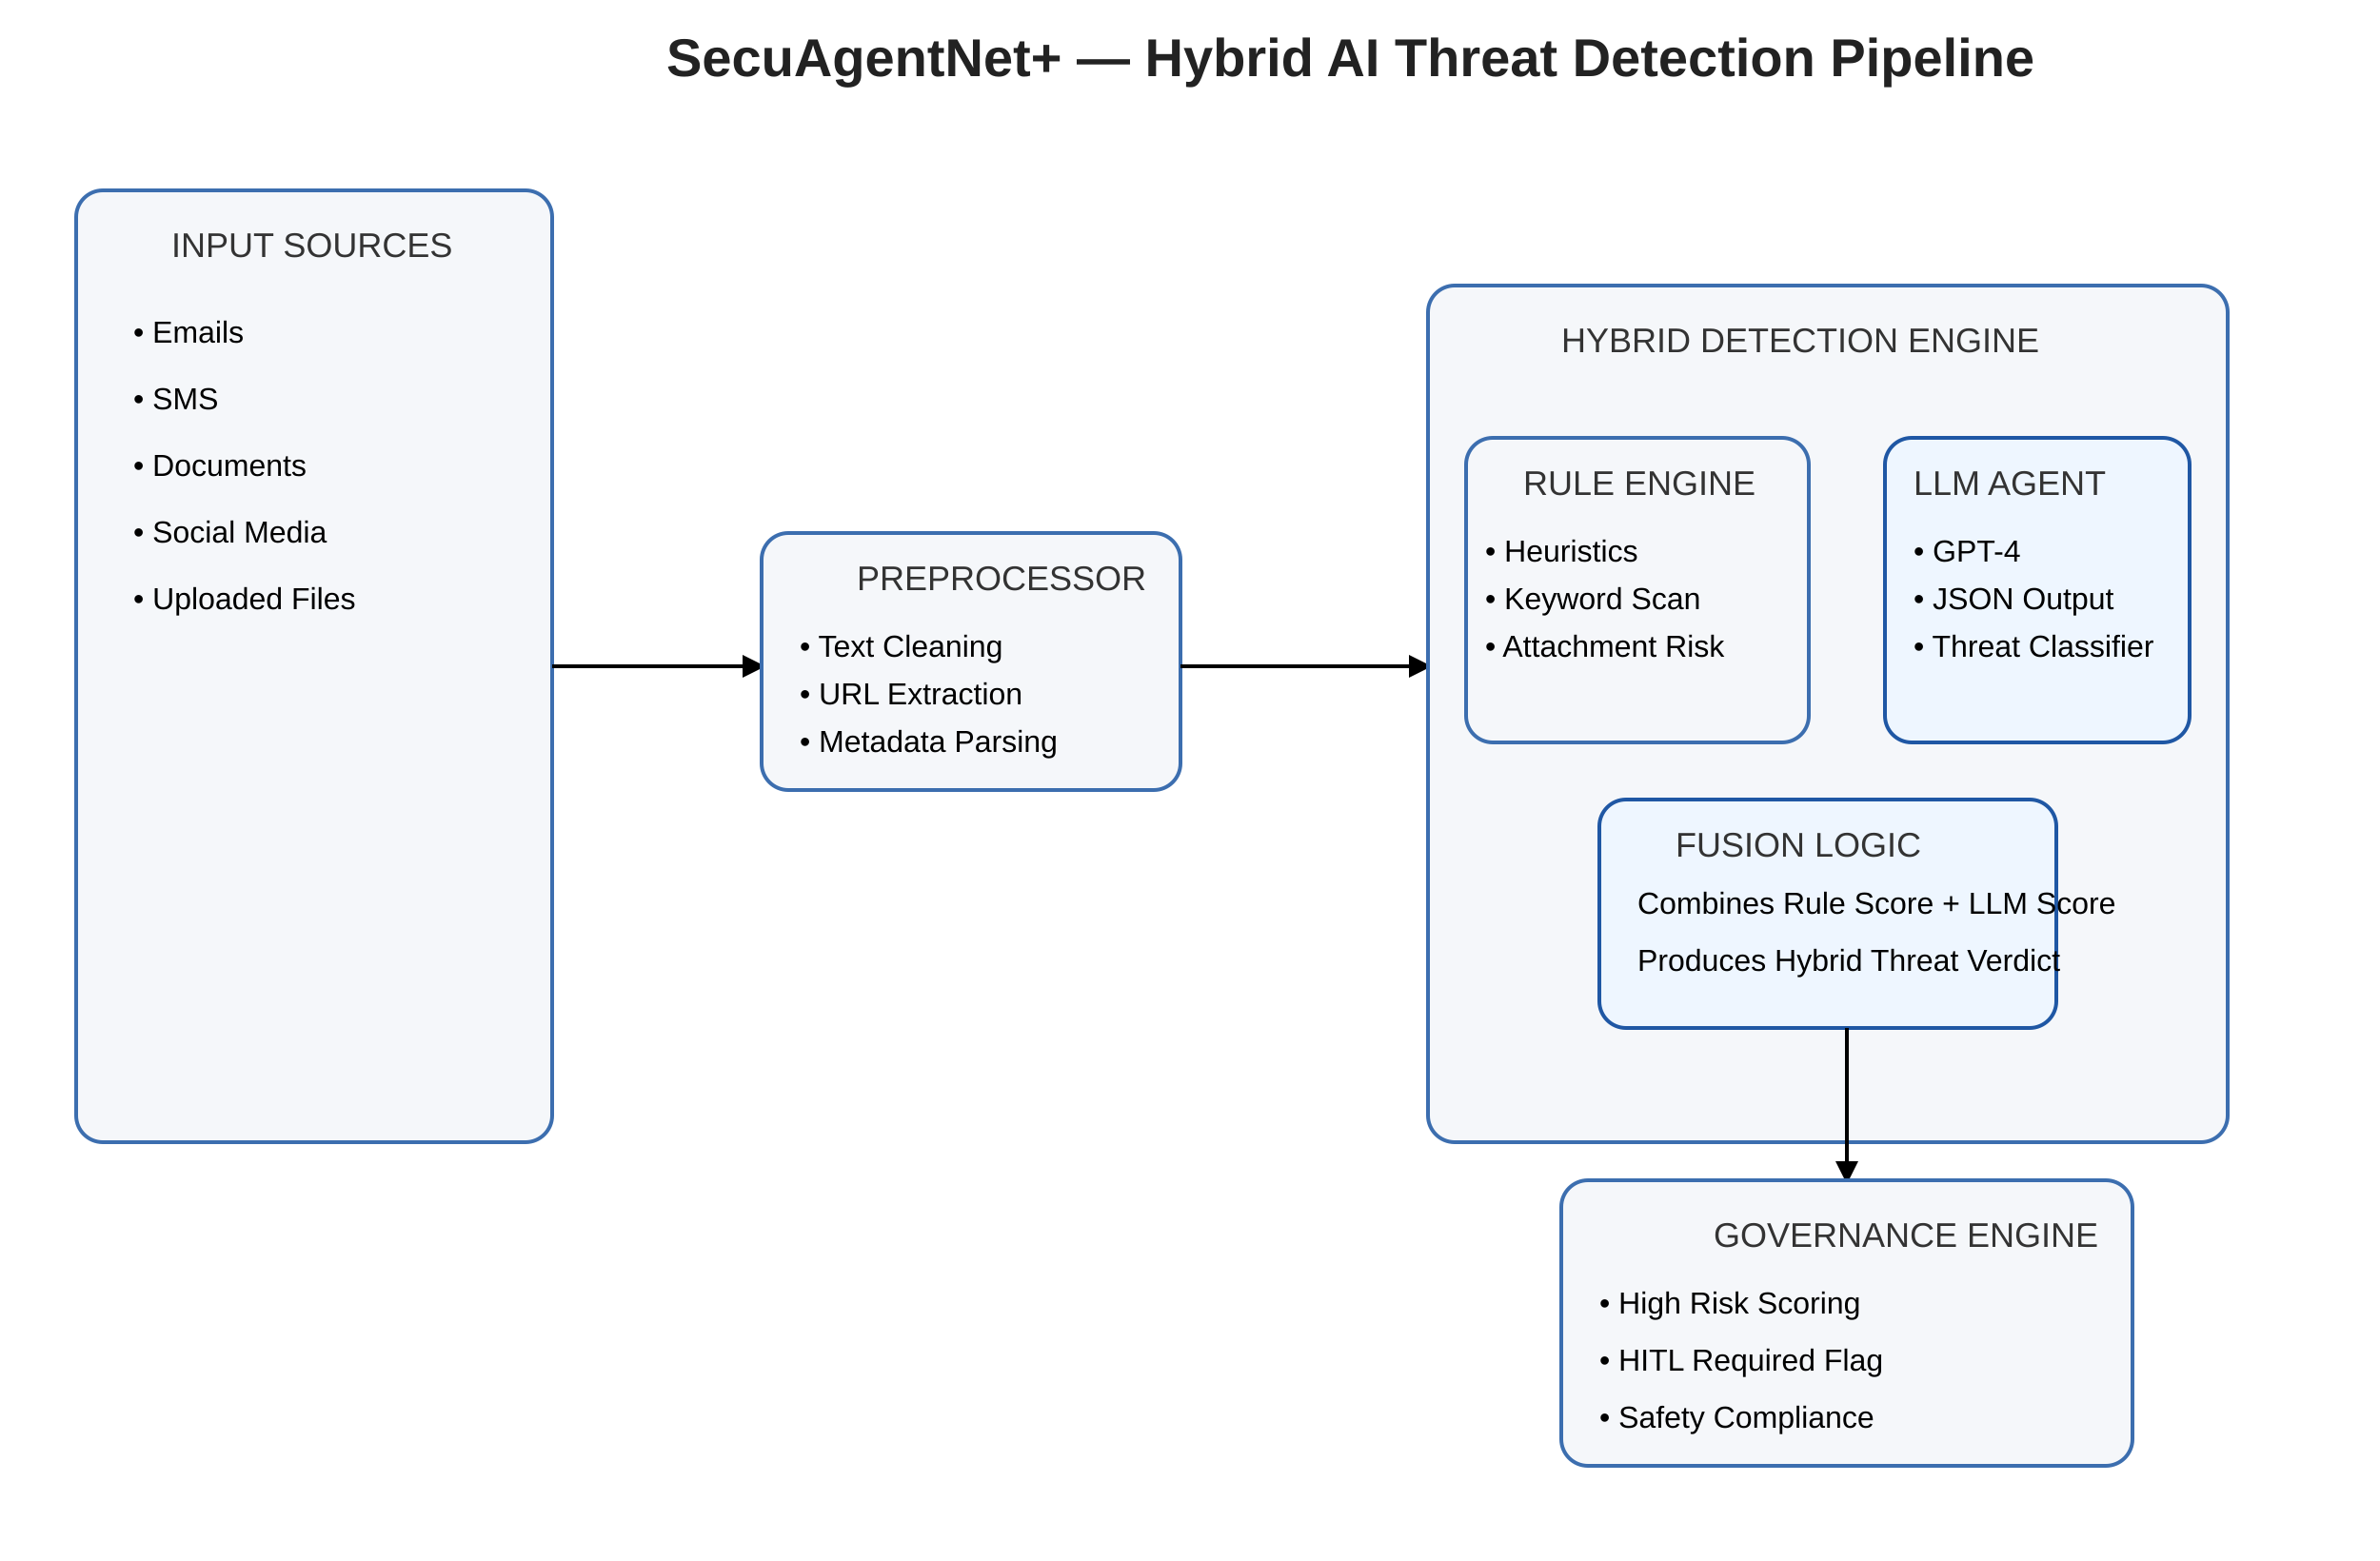
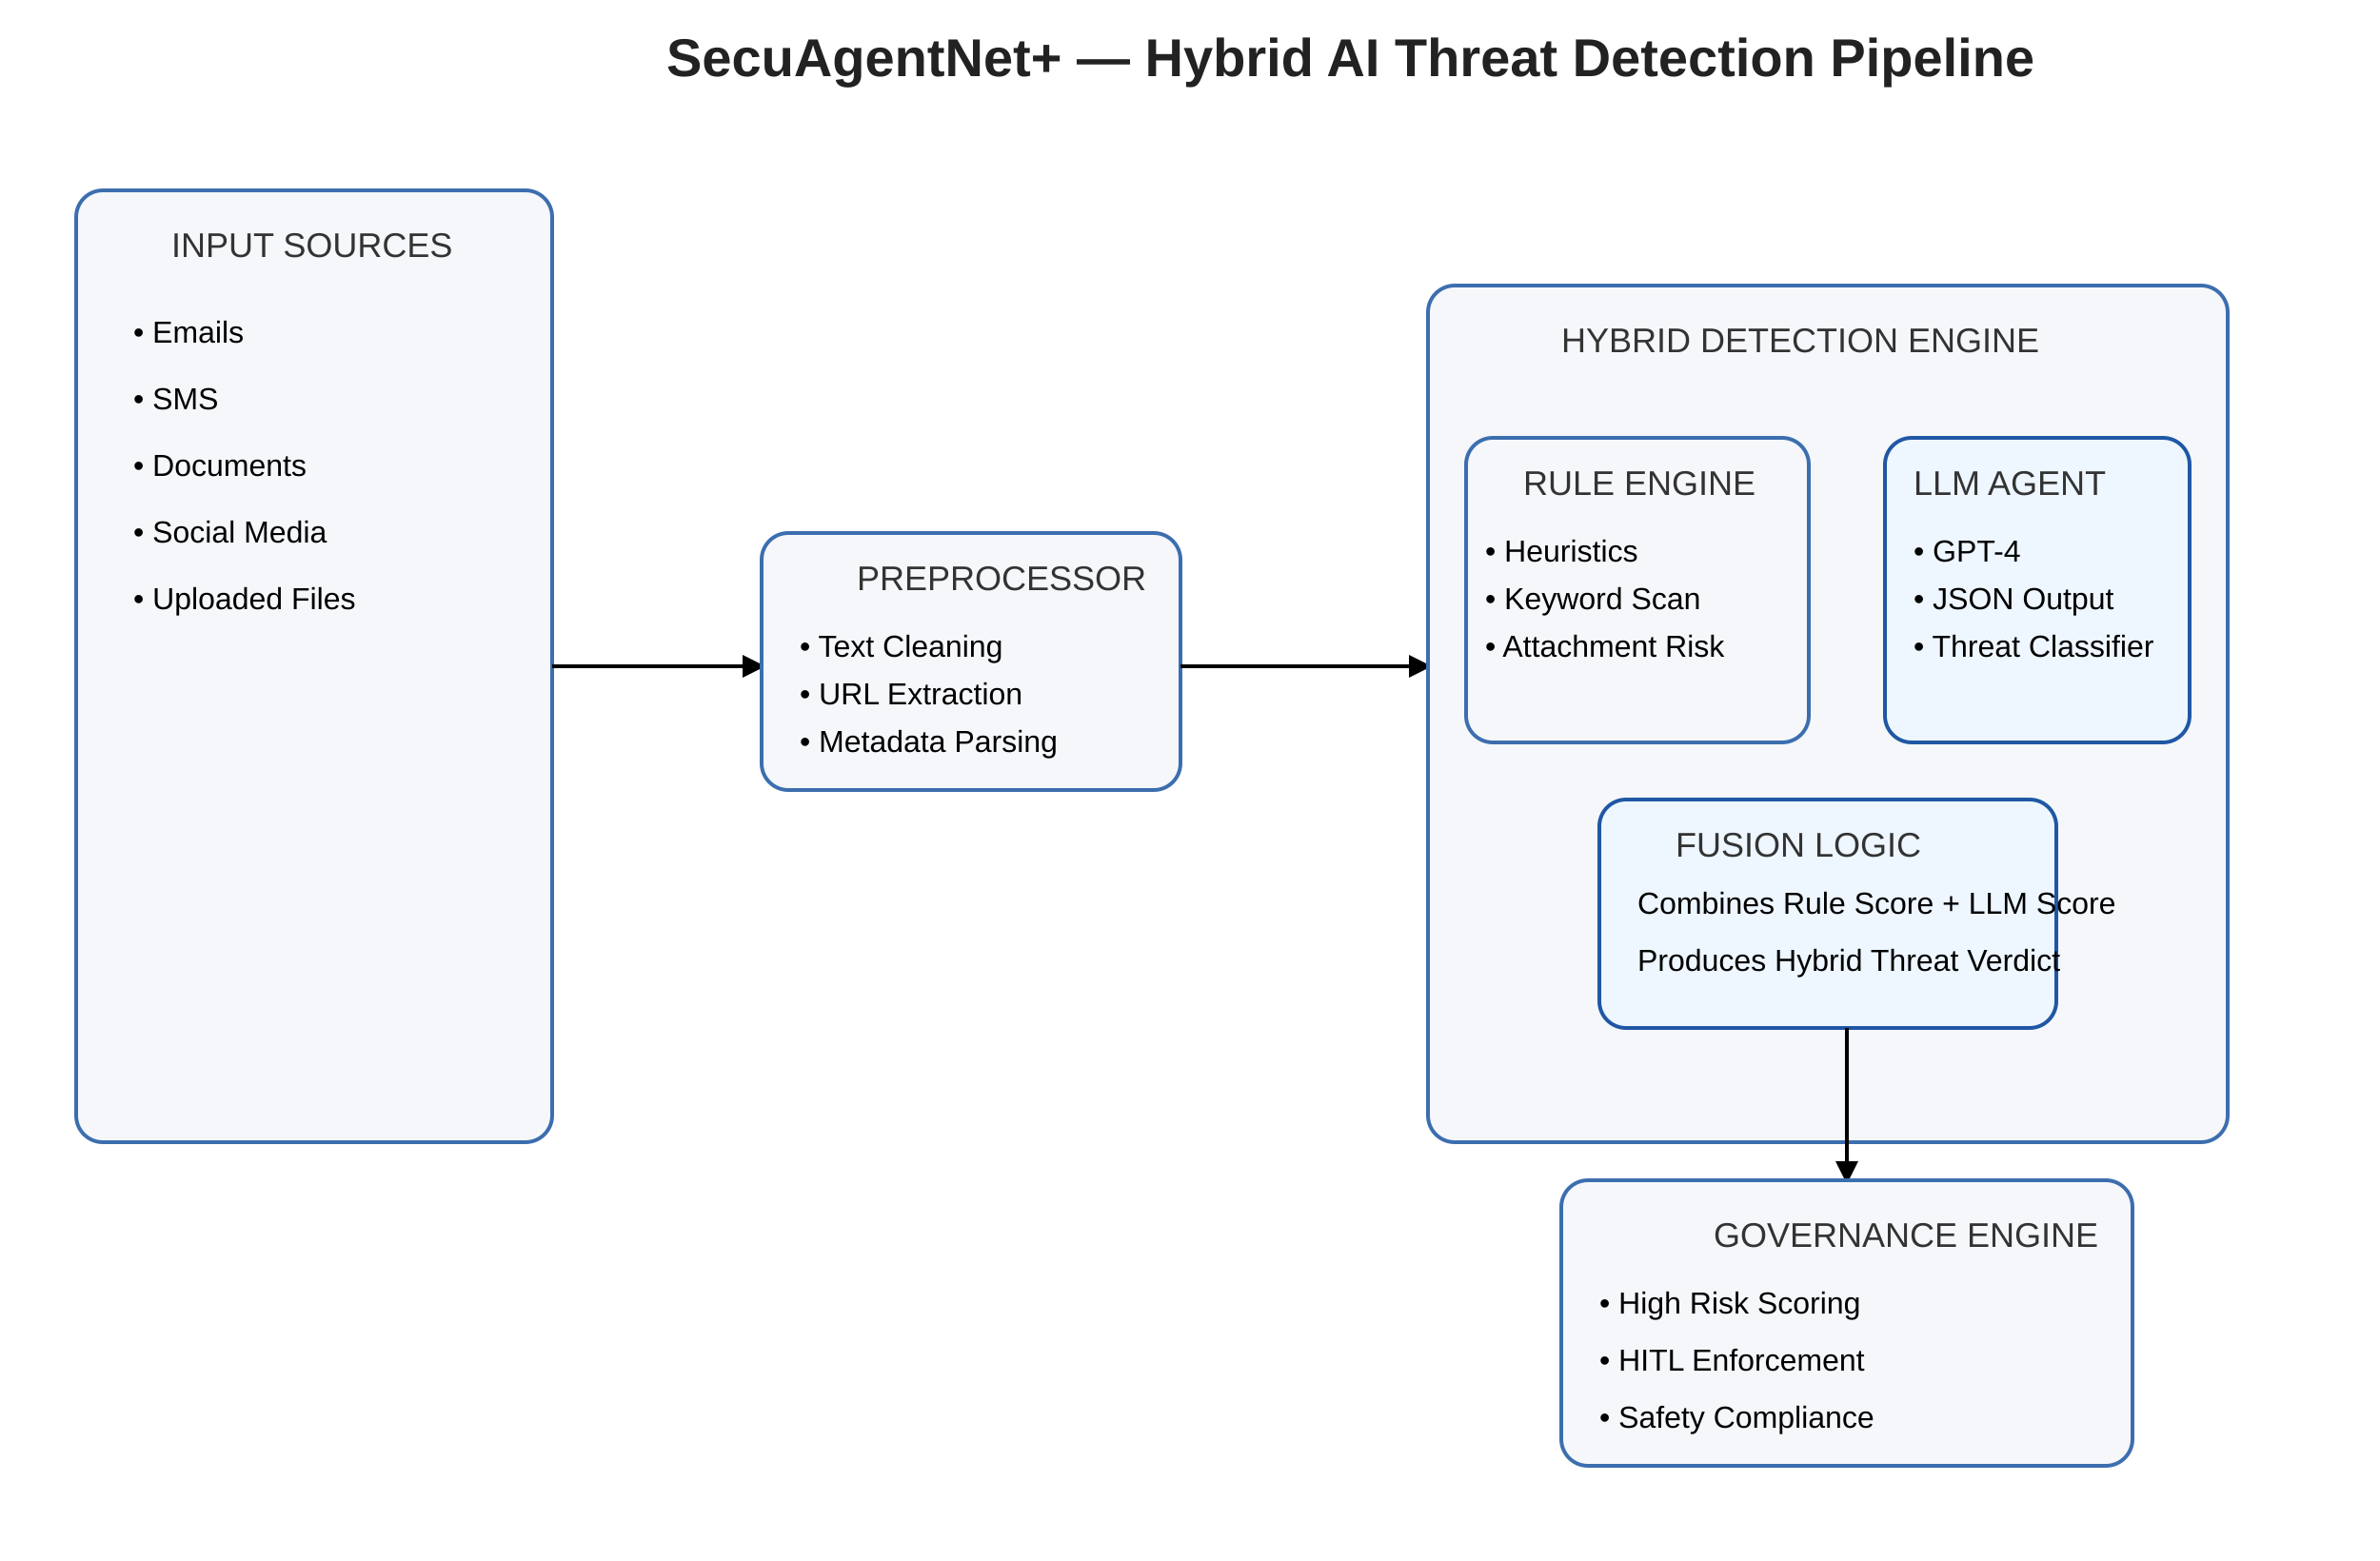
<svg xmlns="http://www.w3.org/2000/svg" width="1250" height="820" viewBox="0 0 1250 820">
  <style>
    .title { font-size: 28px; font-weight: bold; fill: #222; font-family: Arial; }
    .subtitle { font-size: 18px; fill: #333; font-family: Arial; }
    .box { fill: #f5f7fa; stroke: #3c6eaf; stroke-width: 2; rx: 14; }
    .llm-box { fill: #eef6ff; stroke: #1f57a4; stroke-width: 2; rx: 14; }
    .arrow { stroke: #000; stroke-width: 2; marker-end: url(#arrowhead); }
    .label { font-size: 16px; fill: #000; font-family: Arial; }
  </style>
  <defs>
    <marker id="arrowhead" markerWidth="12" markerHeight="12" refX="5" refY="3" orient="auto" fill="#000">
      <polygon points="0 0, 6 3, 0 6" />
    </marker>
  </defs>
  <text x="350" y="40" class="title">SecuAgentNet+ — Hybrid AI Threat Detection Pipeline</text>
  <rect x="40" y="100" width="250" height="500" class="box" />
  <text x="90" y="135" class="subtitle">INPUT SOURCES</text>
  <text x="70" y="180" class="label">• Emails</text>
  <text x="70" y="215" class="label">• SMS</text>
  <text x="70" y="250" class="label">• Documents</text>
  <text x="70" y="285" class="label">• Social Media</text>
  <text x="70" y="320" class="label">• Uploaded Files</text>
  <line x1="290" y1="350" x2="400" y2="350" class="arrow" />
  <rect x="400" y="280" width="220" height="135" class="box" />
  <text x="450" y="310" class="subtitle">PREPROCESSOR</text>
  <text x="420" y="345" class="label">• Text Cleaning</text>
  <text x="420" y="370" class="label">• URL Extraction</text>
  <text x="420" y="395" class="label">• Metadata Parsing</text>
  <line x1="620" y1="350" x2="750" y2="350" class="arrow" />
  <rect x="750" y="150" width="420" height="450" class="box" />
  <text x="820" y="185" class="subtitle">HYBRID DETECTION ENGINE</text>
  <rect x="770" y="230" width="180" height="160" class="box" />
  <text x="800" y="260" class="subtitle">RULE ENGINE</text>
  <text x="780" y="295" class="label">• Heuristics</text>
  <text x="780" y="320" class="label">• Keyword Scan</text>
  <text x="780" y="345" class="label">• Attachment Risk</text>
  <rect x="990" y="230" width="160" height="160" class="llm-box" />
  <text x="1005" y="260" class="subtitle">LLM AGENT</text>
  <text x="1005" y="295" class="label">• GPT-4</text>
  <text x="1005" y="320" class="label">• JSON Output</text>
  <text x="1005" y="345" class="label">• Threat Classifier</text>
  <rect x="840" y="420" width="240" height="120" class="llm-box" />
  <text x="880" y="450" class="subtitle">FUSION LOGIC</text>
  <text x="860" y="480" class="label">Combines Rule Score + LLM Score</text>
  <text x="860" y="510" class="label">Produces Hybrid Threat Verdict</text>
  <line x1="970" y1="540" x2="970" y2="620" class="arrow" />
  <rect x="820" y="620" width="300" height="150" class="box" />
  <text x="900" y="655" class="subtitle">GOVERNANCE ENGINE</text>
  <text x="840" y="690" class="label">• High Risk Scoring</text>
-   <text x="840" y="720" class="label">• HITL Required Flag</text>
+   <text x="840" y="720" class="label">• HITL Enforcement</text>
  <text x="840" y="750" class="label">• Safety Compliance</text>
</svg>
